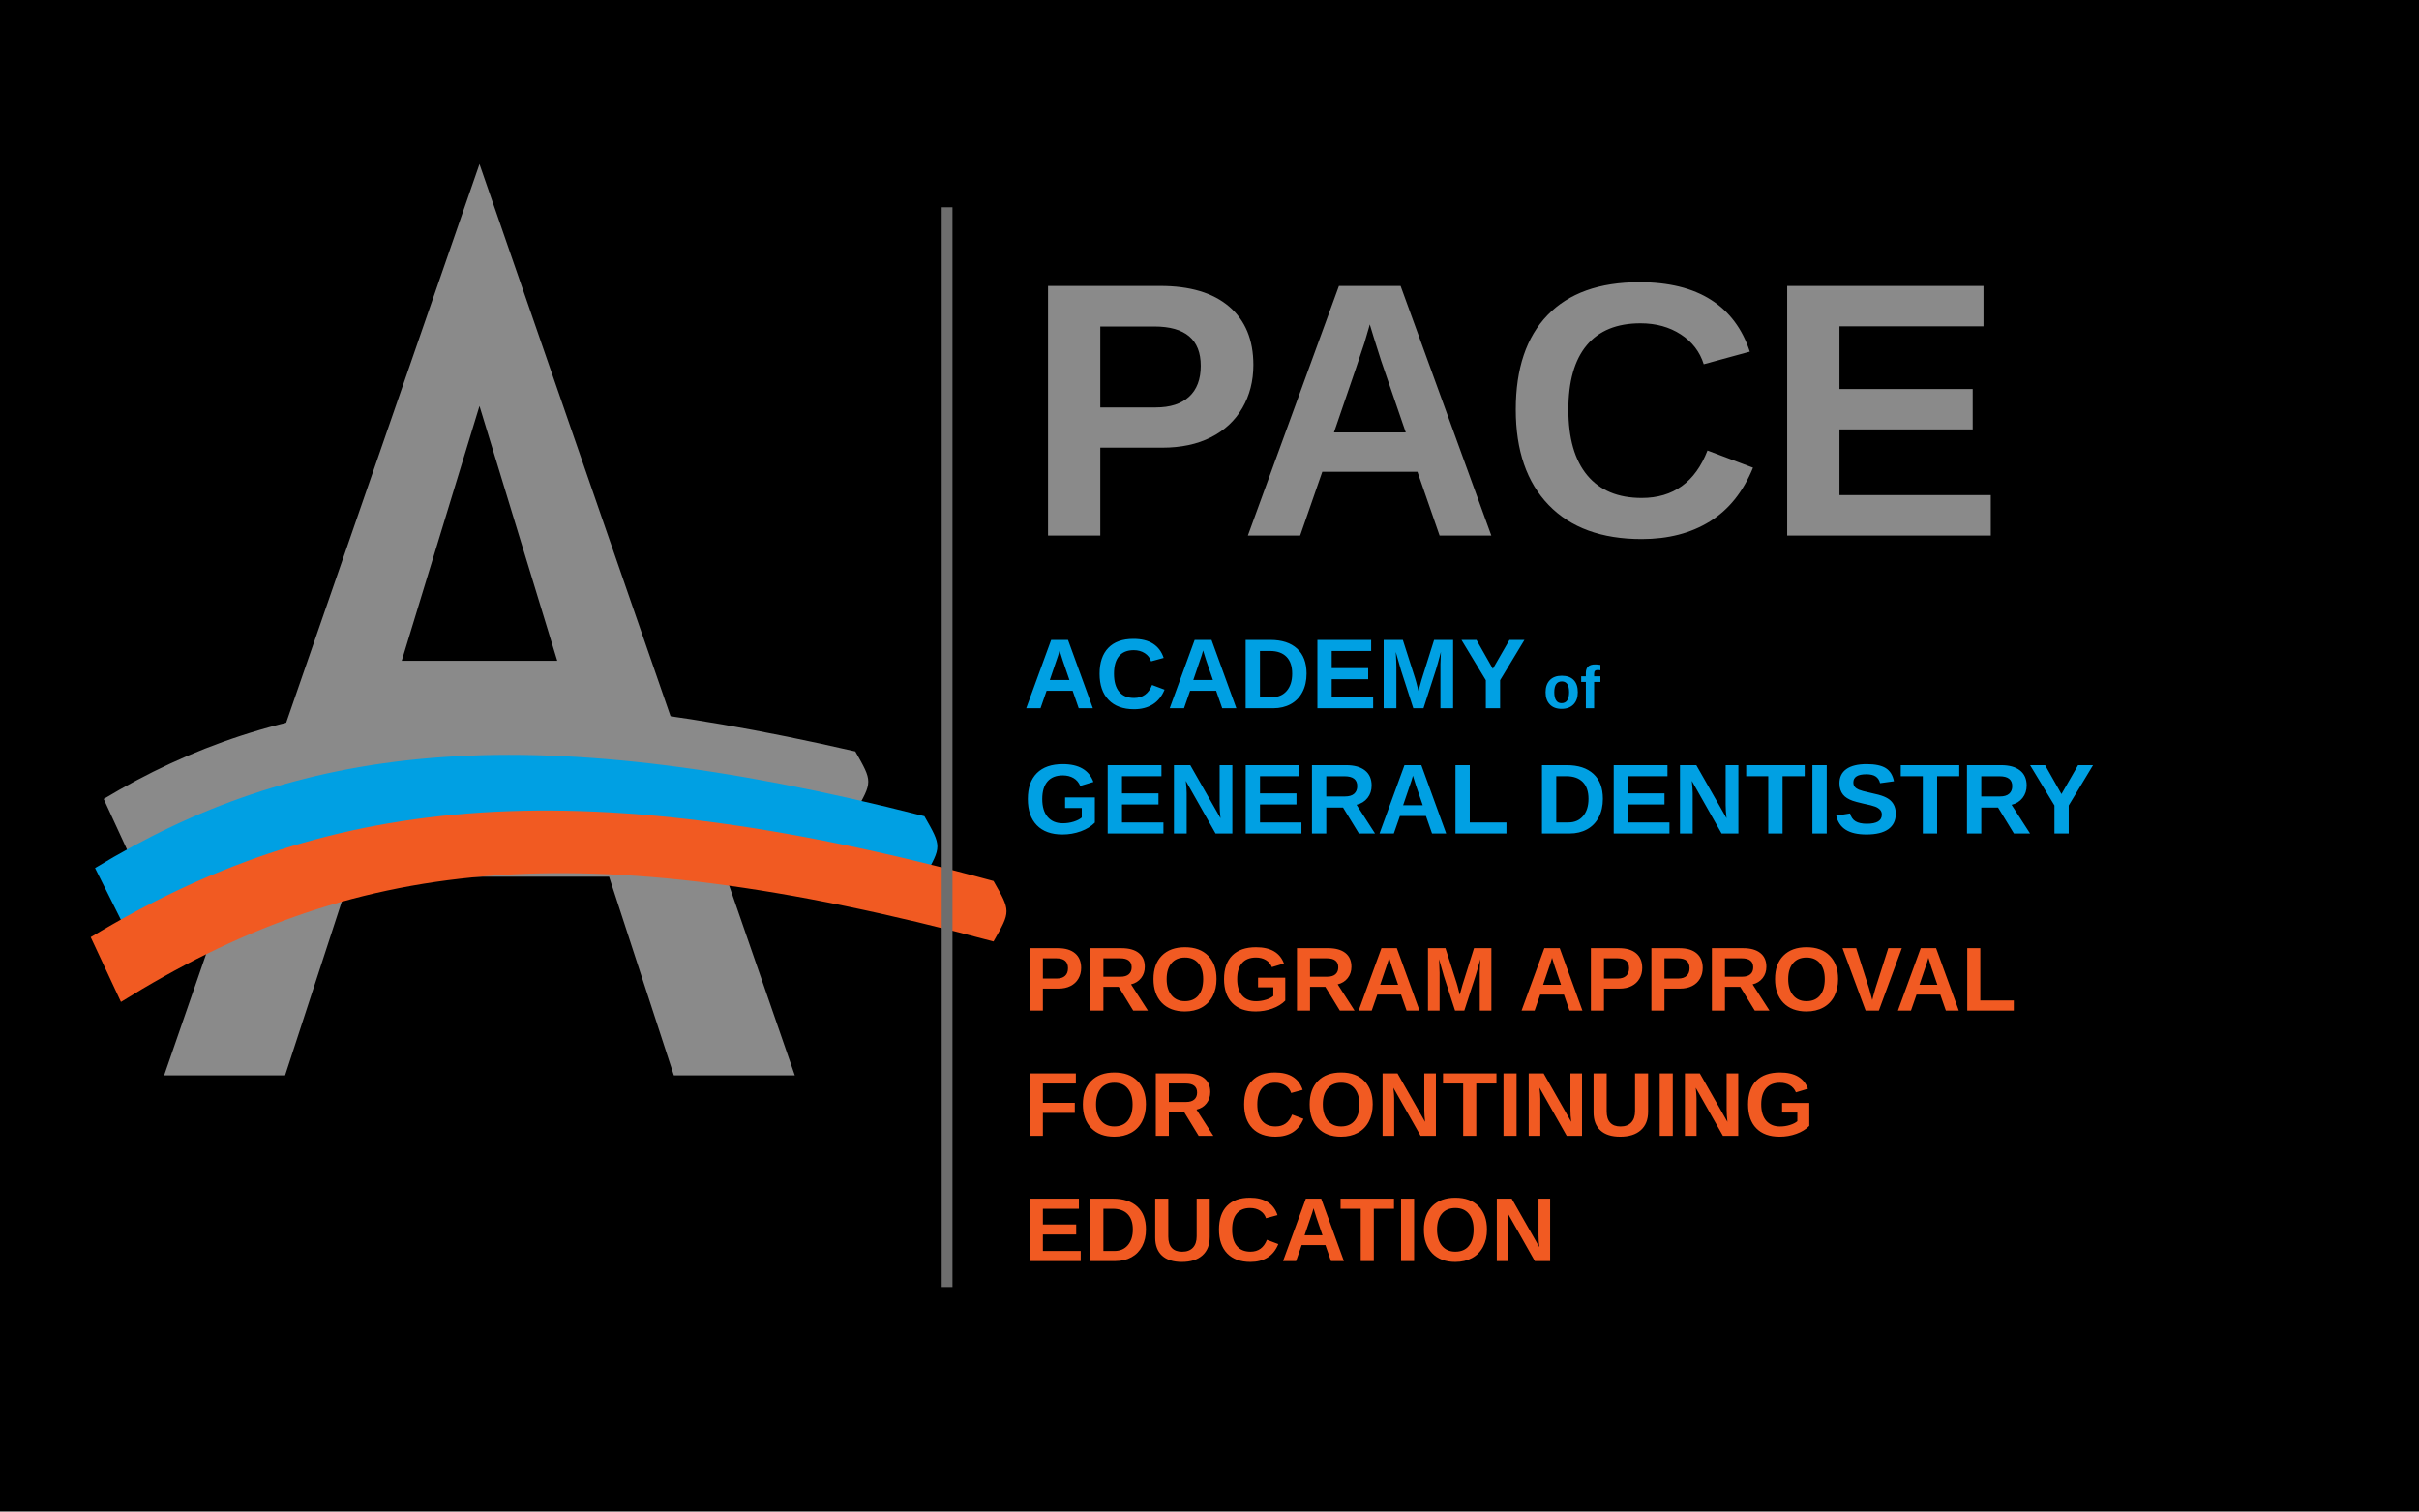
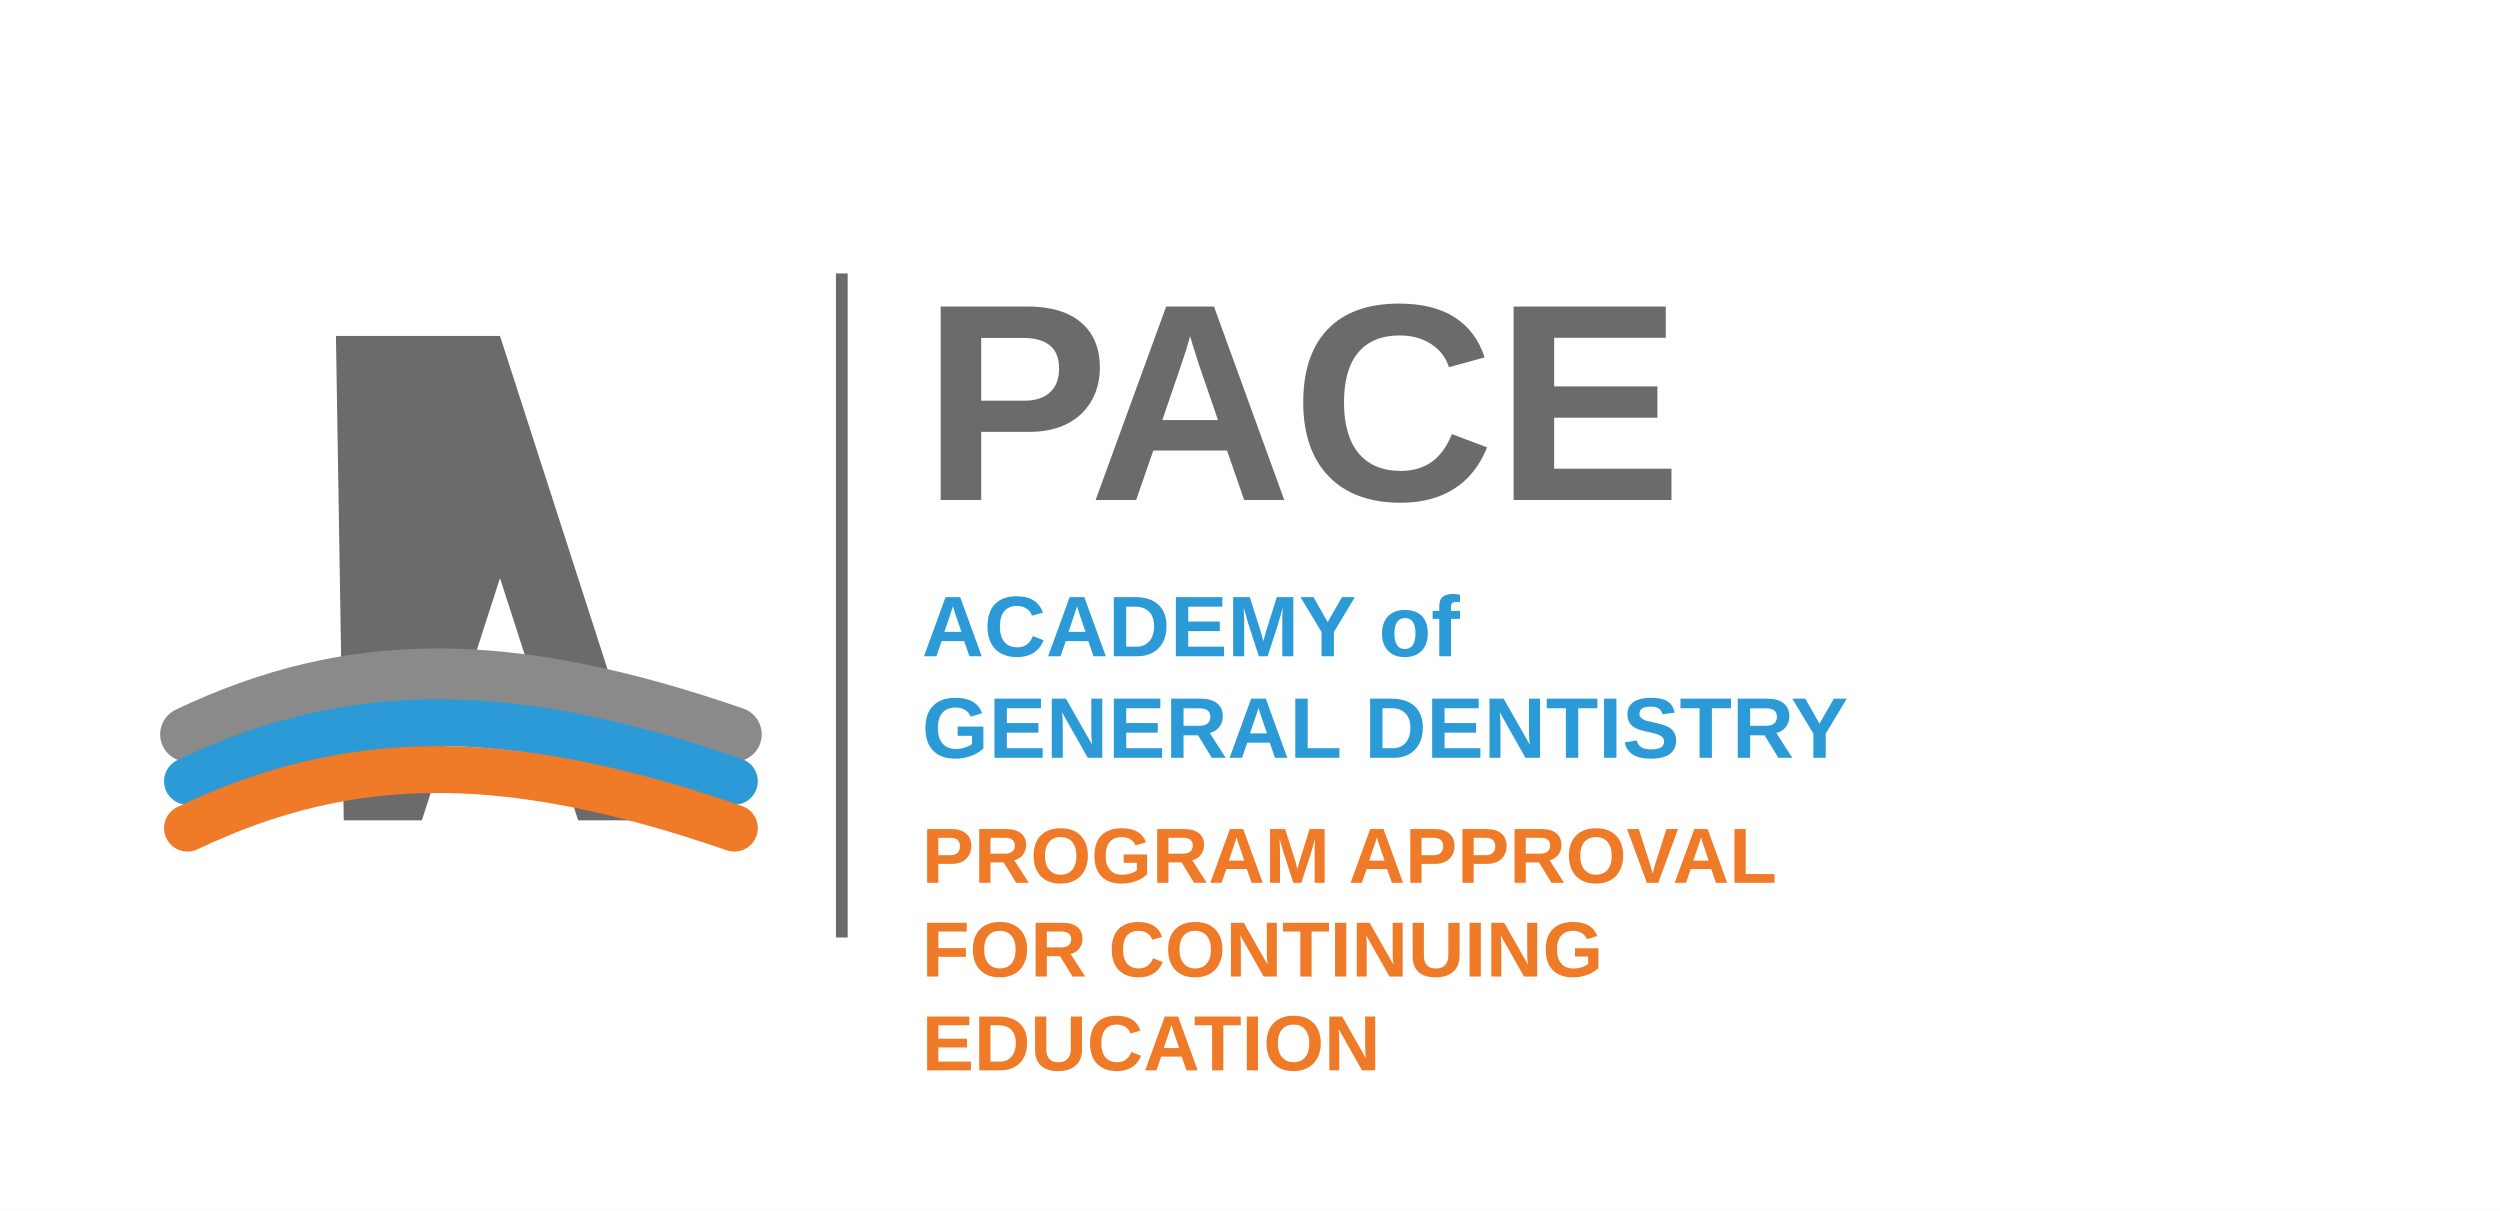
- <svg xmlns="http://www.w3.org/2000/svg" viewBox="0 0 1120 700" role="img" aria-label="AGD PACE Academy of General Dentistry Program Approval for Continuing Education">
-   <rect width="1120" height="700" fill="#000" />
-   <g transform="translate(36,70)">
-     <path fill="#8a8a8a" d="M186 6 L40 428 H96 L126 336 H246 L276 428 H332 L186 6 Z" />
-     <path fill="#000" d="M186 118 L150 236 H222 Z" />
-     <path fill="#8a8a8a" d="M12 300 C92 252 186 238 360 278 C368 292 368 292 360 306 C190 268 104 280 24 326 Z" />
-     <path fill="#00a0e3" d="M8 332 C100 276 204 260 392 308 C400 322 400 322 392 336 C208 290 114 304 22 360 Z" />
-     <path fill="#f15a22" d="M6 364 C112 300 226 284 424 338 C432 352 432 352 424 366 C230 314 126 328 20 394 Z" />
-   </g>
-   <rect x="436" y="96" width="5" height="500" fill="#6e6e6e" />
-   <text x="474" y="248" font-family="Arial, Helvetica, sans-serif" font-size="168" font-weight="700" fill="#8a8a8a">PACE</text>
-   <text x="474" y="328" font-family="Arial, Helvetica, sans-serif" font-size="46" font-weight="700" fill="#00a0e3">ACADEMY <tspan font-size="28" font-weight="600" dx="-4">of</tspan>
-   </text>
-   <text x="474" y="386" font-family="Arial, Helvetica, sans-serif" font-size="46" font-weight="700" fill="#00a0e3">GENERAL DENTISTRY</text>
-   <text x="474" y="468" font-family="Arial, Helvetica, sans-serif" font-size="42" font-weight="700" fill="#f15a22">PROGRAM APPROVAL</text>
-   <text x="474" y="526" font-family="Arial, Helvetica, sans-serif" font-size="42" font-weight="700" fill="#f15a22">FOR CONTINUING</text>
-   <text x="474" y="584" font-family="Arial, Helvetica, sans-serif" font-size="42" font-weight="700" fill="#f15a22">EDUCATION</text>
+ <svg xmlns="http://www.w3.org/2000/svg" viewBox="0 0 640 310" role="img" aria-label="AGD PACE">
+   <rect width="640" height="310" fill="#fff" />
+   <path d="M86 86 L128 86 L168 210 L148 210 L128 148 L108 210 L88 210 Z" fill="#6b6b6b" />
+   <path d="M48 188 C90 168 130 168 188 188" fill="none" stroke="#8a8a8a" stroke-width="14" stroke-linecap="round" />
+   <path d="M48 200 C90 180 130 180 188 200" fill="none" stroke="#2b9ad6" stroke-width="12" stroke-linecap="round" />
+   <path d="M48 212 C90 192 130 192 188 212" fill="none" stroke="#ef7a28" stroke-width="12" stroke-linecap="round" />
+   <rect x="214" y="70" width="3" height="170" fill="#6b6b6b" />
+   <text x="236" y="128" font-family="Arial, Helvetica, sans-serif" font-size="72" font-weight="700" fill="#6b6b6b">PACE</text>
+   <text x="236" y="168" font-family="Arial, Helvetica, sans-serif" font-size="22" font-weight="700" fill="#2b9ad6">ACADEMY of</text>
+   <text x="236" y="194" font-family="Arial, Helvetica, sans-serif" font-size="22" font-weight="700" fill="#2b9ad6">GENERAL DENTISTRY</text>
+   <text x="236" y="226" font-family="Arial, Helvetica, sans-serif" font-size="20" font-weight="700" fill="#ef7a28">PROGRAM APPROVAL</text>
+   <text x="236" y="250" font-family="Arial, Helvetica, sans-serif" font-size="20" font-weight="700" fill="#ef7a28">FOR CONTINUING</text>
+   <text x="236" y="274" font-family="Arial, Helvetica, sans-serif" font-size="20" font-weight="700" fill="#ef7a28">EDUCATION</text>
</svg>
